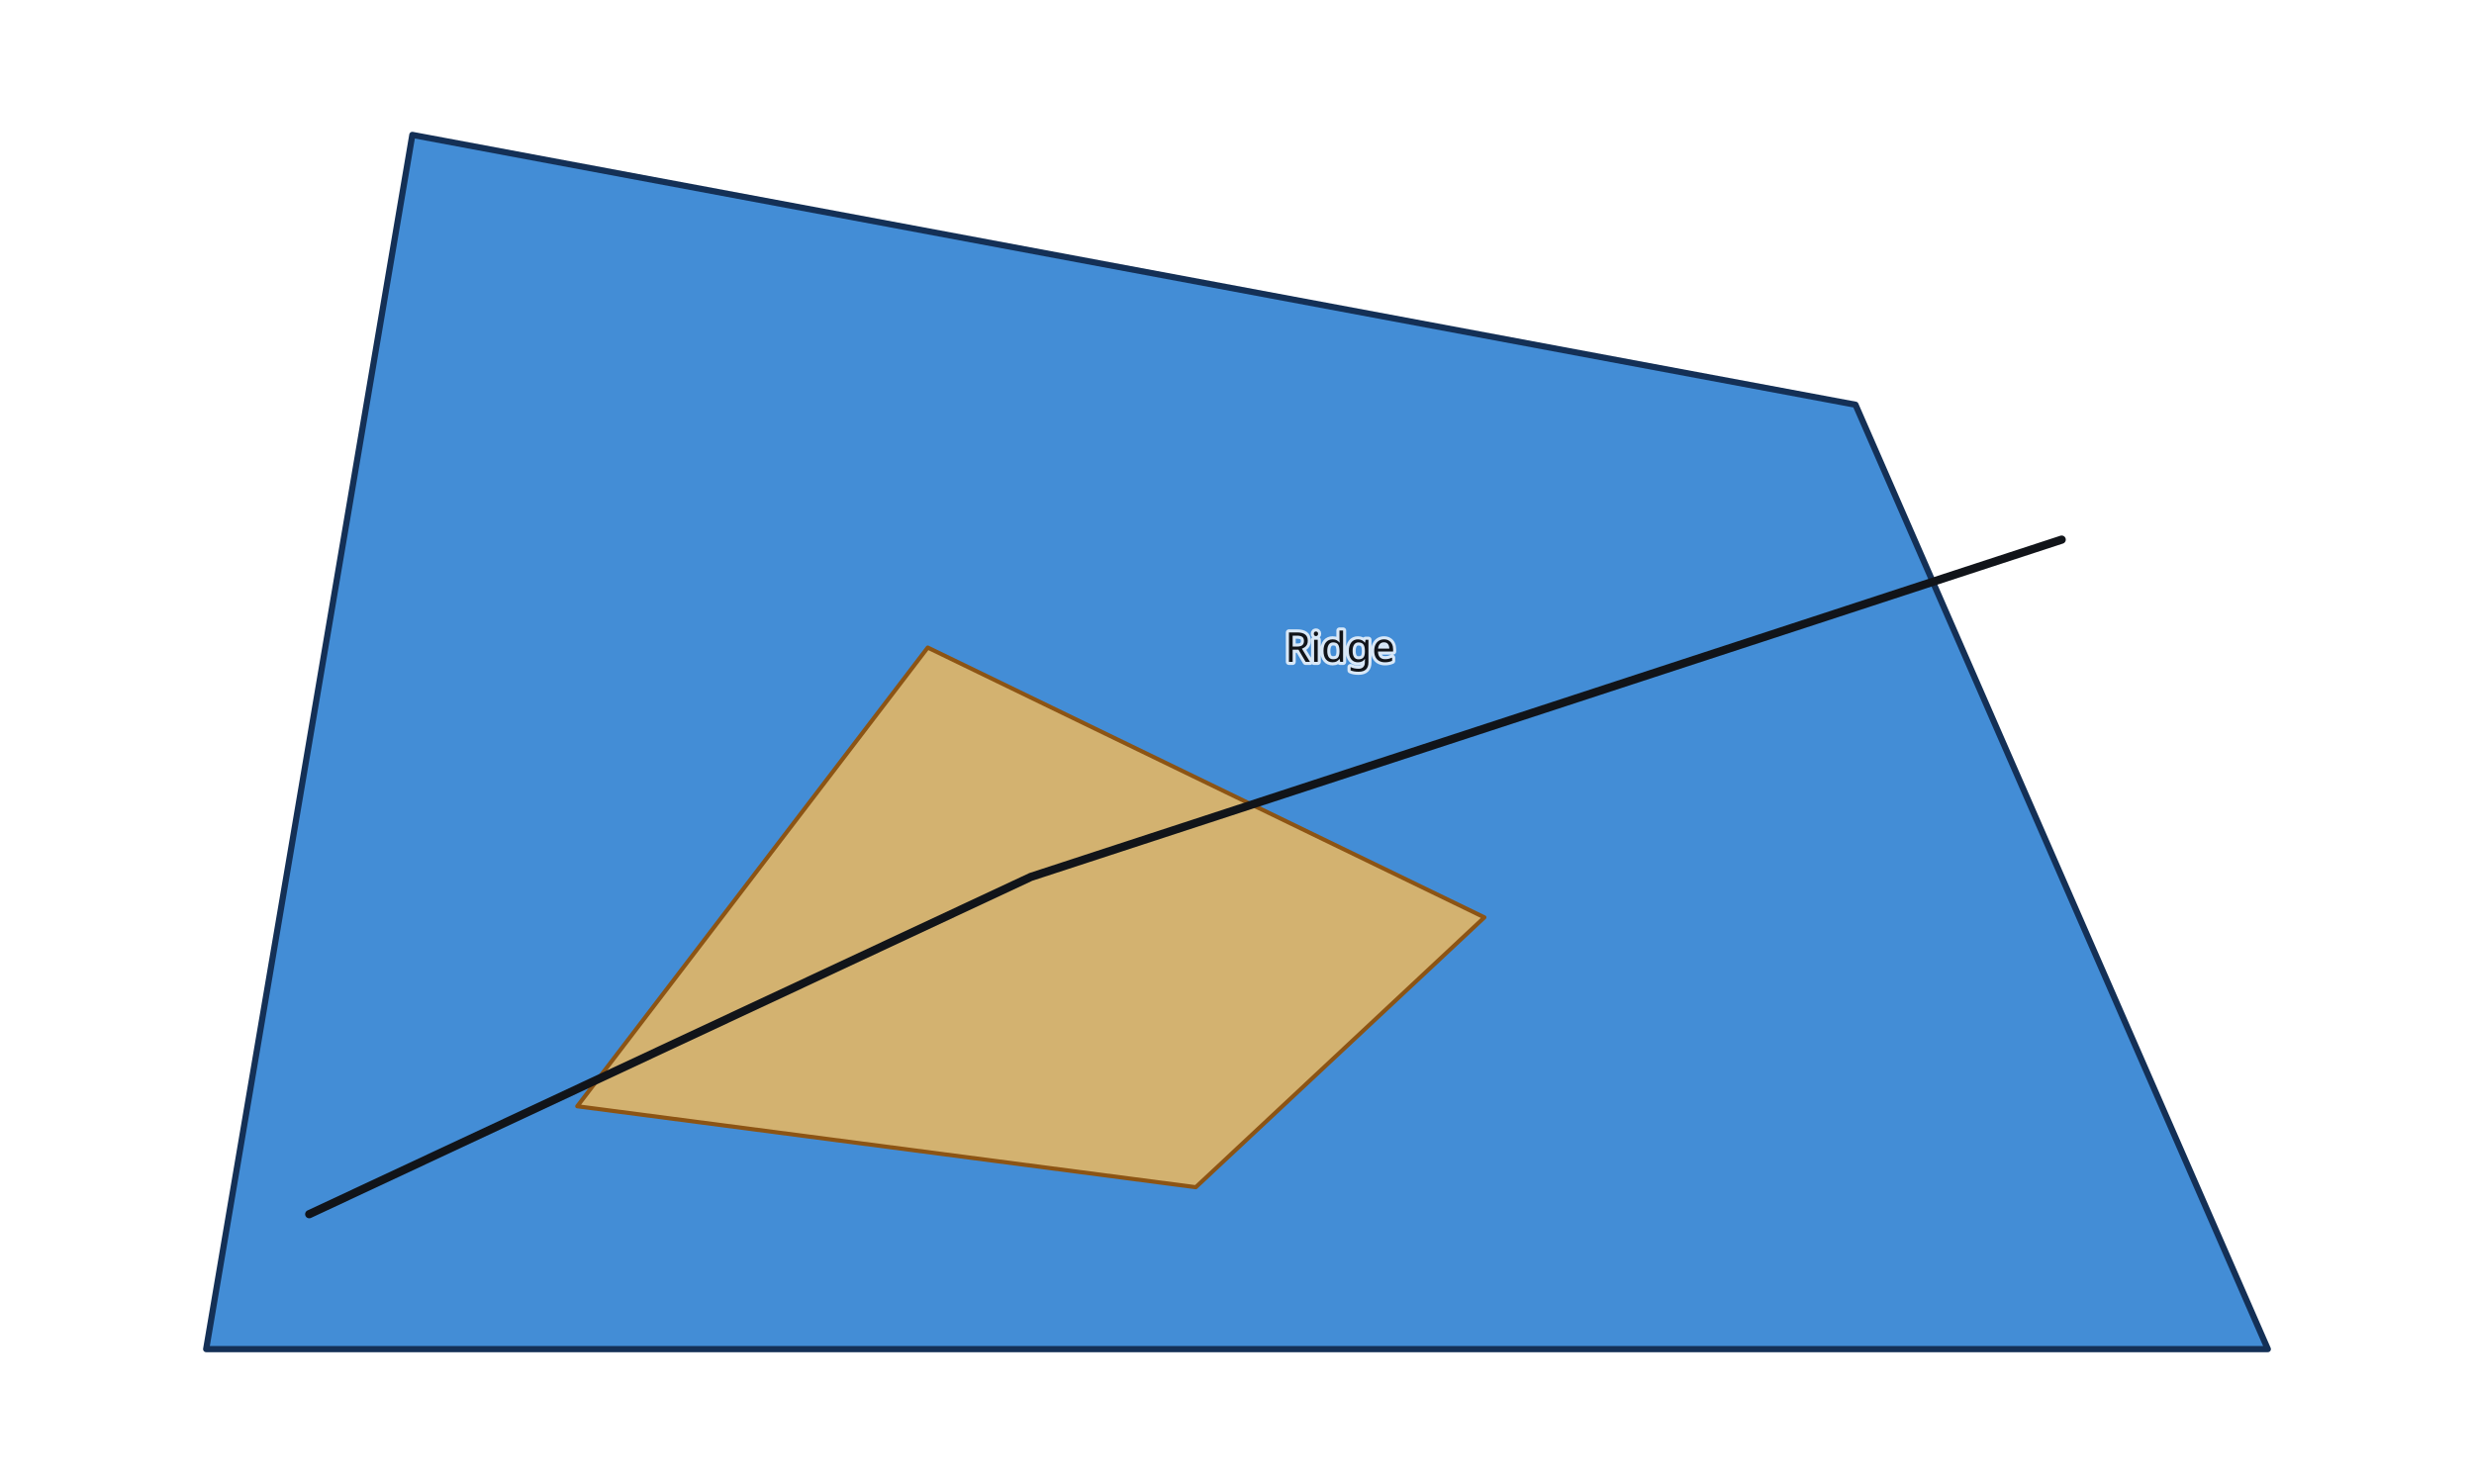
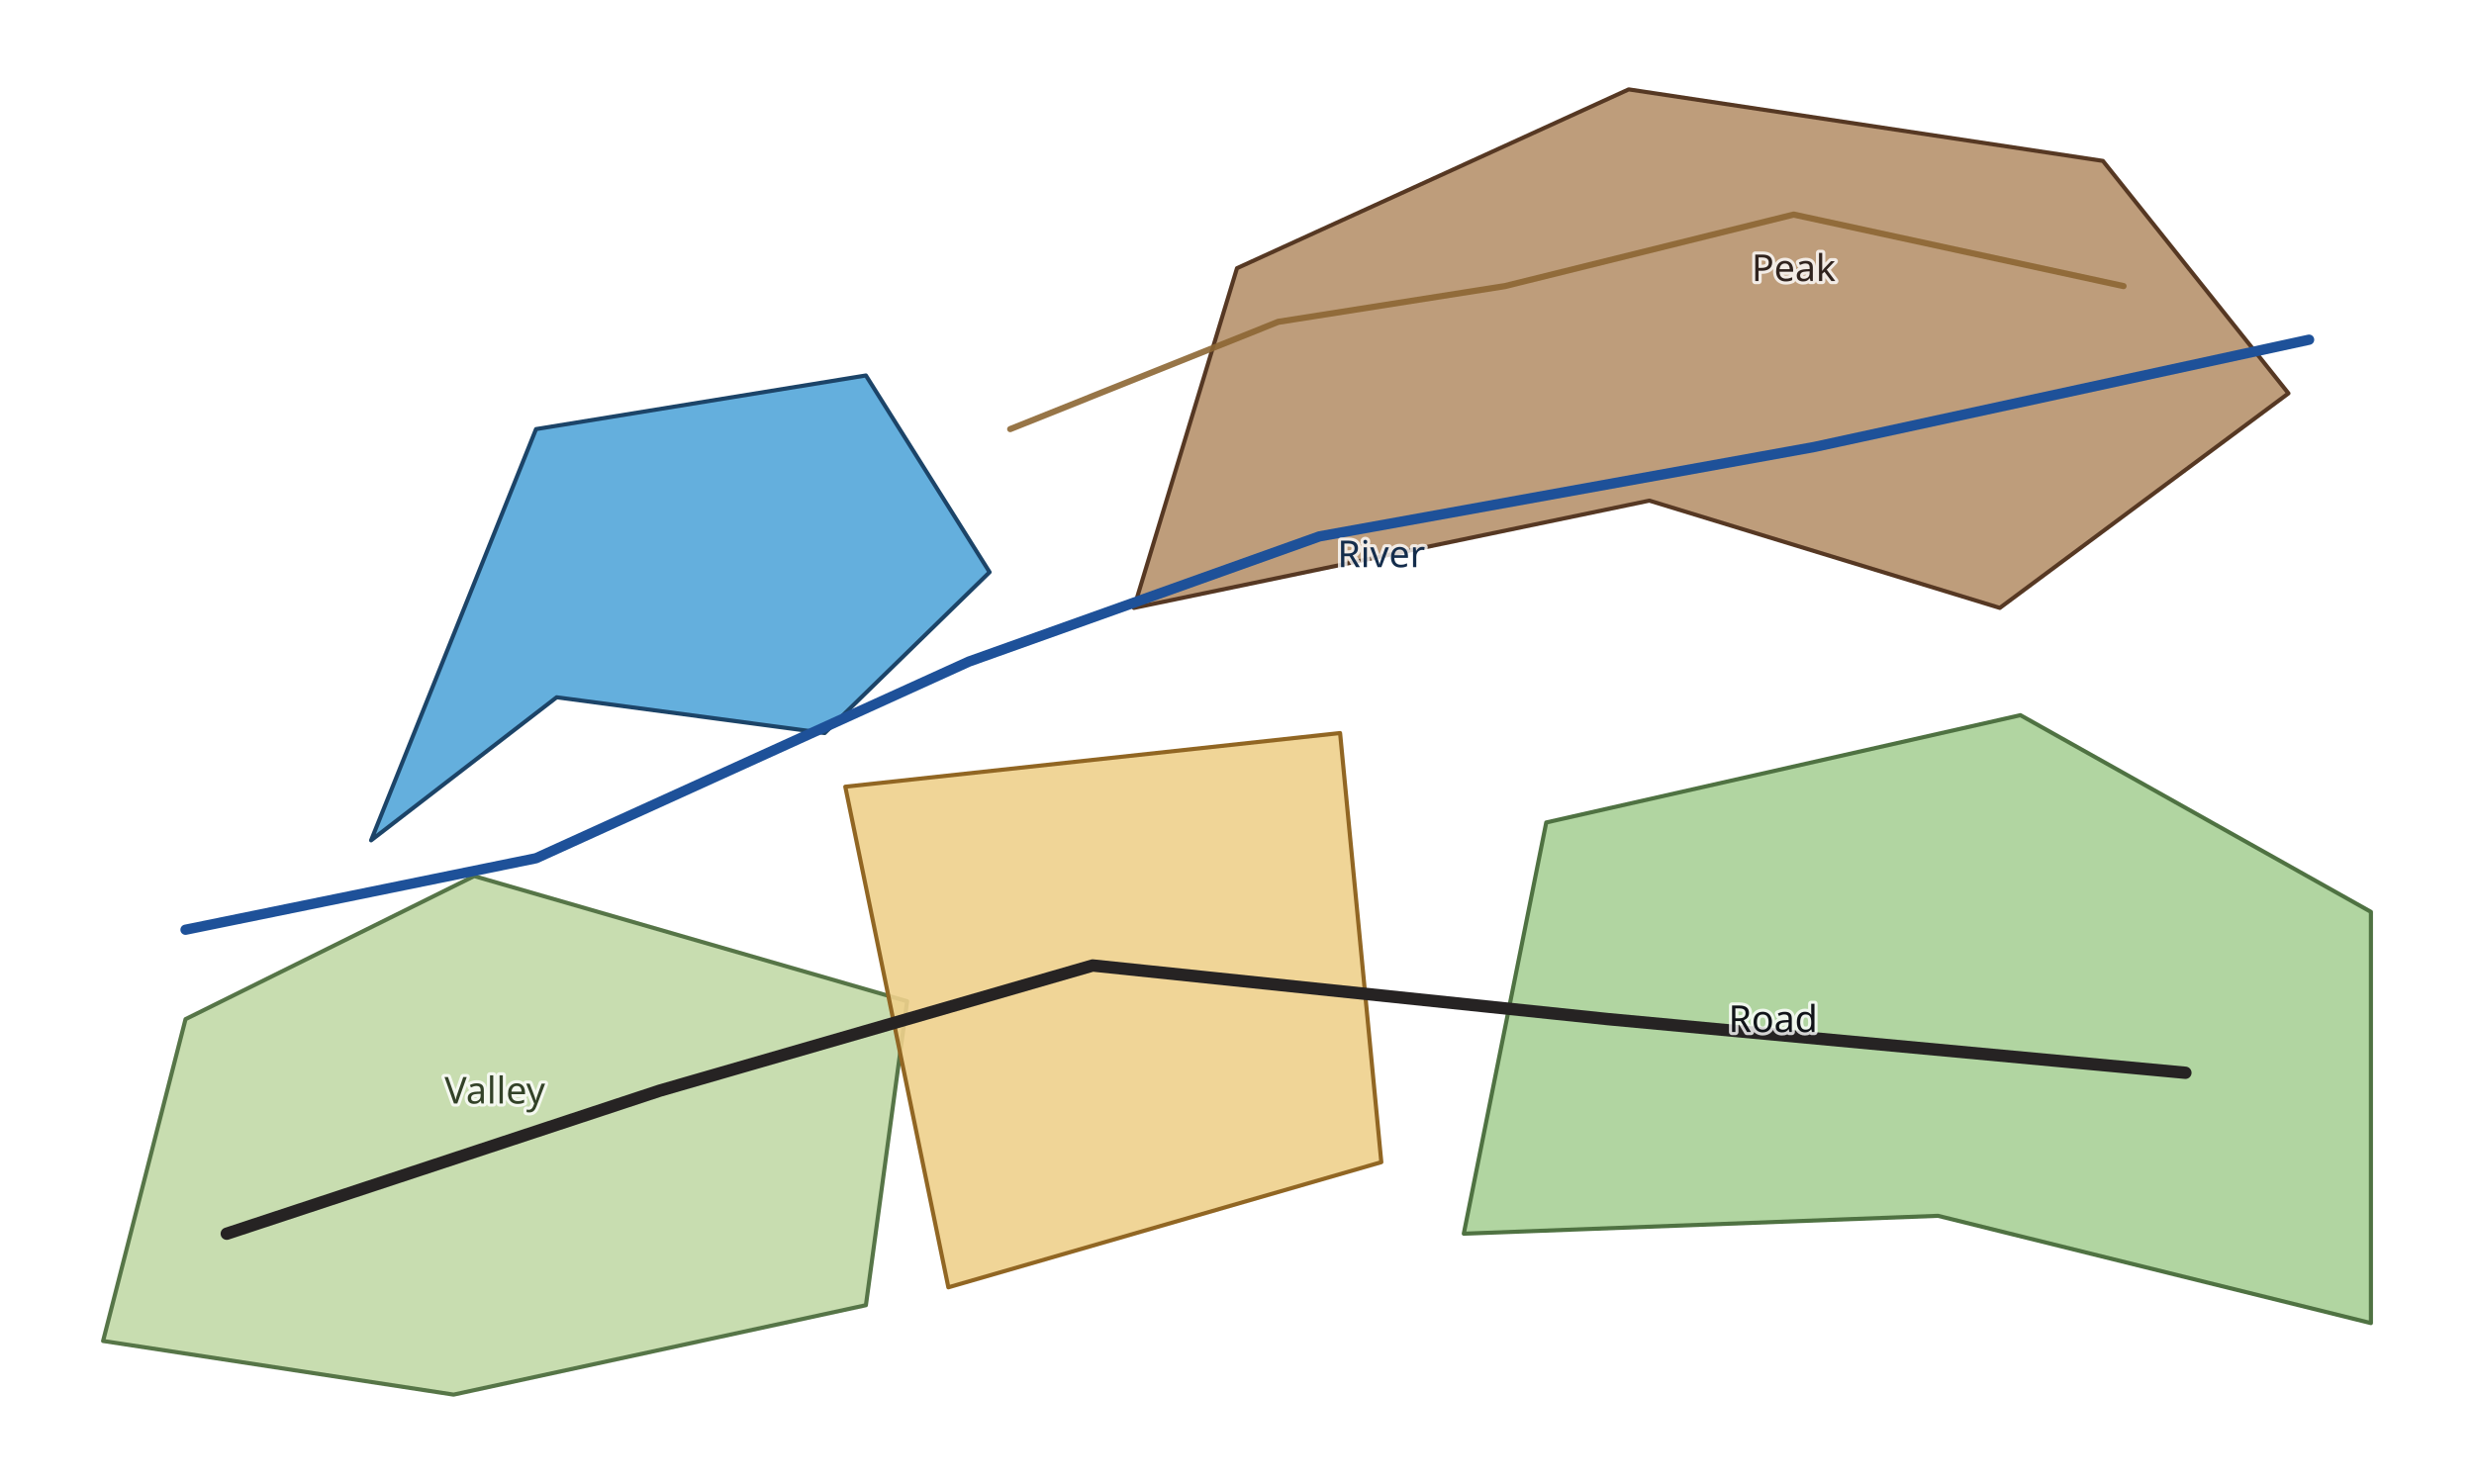
<svg xmlns="http://www.w3.org/2000/svg" viewBox="0 0 1200 720">
-   <polygon points="100.00,654.55 1100.00,654.55 900.00,196.36 200.00,65.45" fill="rgba(51,132,211,0.92)" stroke="#143056" stroke-width="3.00" stroke-linejoin="round" />
-   <polygon points="280.00,536.73 580.00,576.00 720.00,445.09 450.00,314.18" fill="rgba(242,186,89,0.82)" stroke="#8c5414" stroke-width="2.00" stroke-linejoin="round" />
-   <polyline points="150.00,589.09 500.00,425.45 1000.00,261.82" fill="none" stroke="#111419" stroke-width="4.00" stroke-linecap="round" stroke-linejoin="round" />
-   <text x="650.00" y="314.18" font-family="sans-serif" font-size="20.00" font-weight="normal" text-anchor="middle" dominant-baseline="middle" fill="none" stroke="rgba(255,255,255,0.80)" stroke-width="3.00" stroke-linejoin="round">Ridge</text>
-   <text x="650.00" y="314.18" font-family="sans-serif" font-size="20.00" font-weight="normal" text-anchor="middle" dominant-baseline="middle" fill="#111419">Ridge</text>
+   <polygon points="50.00,650.60 220.00,676.63 420.00,633.25 440.00,485.78 230.00,425.06 90.00,494.46" fill="rgba(198,219,173,0.96)" stroke="#567547" stroke-width="2.00" stroke-linejoin="round" />
+   <polygon points="180.00,407.71 270.00,338.31 400.00,355.66 480.00,277.59 420.00,182.17 260.00,208.19" fill="rgba(91,170,219,0.94)" stroke="#1c4468" stroke-width="2.00" stroke-linejoin="round" />
+   <polygon points="460.00,624.58 670.00,563.86 650.00,355.66 410.00,381.69" fill="rgba(239,209,140,0.90)" stroke="#916623" stroke-width="2.00" stroke-linejoin="round" />
+   <polygon points="550.00,294.94 800.00,242.89 970.00,294.94 1110.00,190.84 1020.00,78.07 790.00,43.37 600.00,130.12" fill="rgba(183,147,109,0.90)" stroke="#563823" stroke-width="2.00" stroke-linejoin="round" />
+   <polygon points="710.00,598.55 940.00,589.88 1150.00,641.93 1150.00,442.41 980.00,346.99 750.00,399.04" fill="rgba(170,209,153,0.92)" stroke="#4f7242" stroke-width="2.00" stroke-linejoin="round" />
+   <polyline points="90.00,451.08 260.00,416.39 470.00,320.96 640.00,260.24 880.00,216.87 1120.00,164.82" fill="none" stroke="#1e5199" stroke-width="5.00" stroke-linecap="round" stroke-linejoin="round" />
+   <polyline points="110.00,598.55 320.00,529.16 530.00,468.43 780.00,494.46 1060.00,520.48" fill="none" stroke="#262323" stroke-width="6.00" stroke-linecap="round" stroke-linejoin="round" />
+   <polyline points="490.00,208.19 620.00,156.14 730.00,138.80 870.00,104.10 1030.00,138.80" fill="none" stroke="rgba(140,102,51,0.90)" stroke-width="3.00" stroke-linecap="round" stroke-linejoin="round" />
+   <text x="670.00" y="268.92" font-family="sans-serif" font-size="18.00" font-weight="normal" text-anchor="middle" dominant-baseline="middle" fill="none" stroke="rgba(255,255,255,0.80)" stroke-width="3.00" stroke-linejoin="round">River</text>
+   <text x="670.00" y="268.92" font-family="sans-serif" font-size="18.00" font-weight="normal" text-anchor="middle" dominant-baseline="middle" fill="#142d4c">River</text>
+   <text x="860.00" y="494.46" font-family="sans-serif" font-size="18.00" font-weight="normal" text-anchor="middle" dominant-baseline="middle" fill="none" stroke="rgba(255,255,255,0.80)" stroke-width="3.00" stroke-linejoin="round">Road</text>
+   <text x="860.00" y="494.46" font-family="sans-serif" font-size="18.00" font-weight="normal" text-anchor="middle" dominant-baseline="middle" fill="#111419">Road</text>
+   <text x="240.00" y="529.16" font-family="sans-serif" font-size="18.00" font-weight="normal" text-anchor="middle" dominant-baseline="middle" fill="none" stroke="rgba(255,255,255,0.80)" stroke-width="3.00" stroke-linejoin="round">Valley</text>
+   <text x="240.00" y="529.16" font-family="sans-serif" font-size="18.00" font-weight="normal" text-anchor="middle" dominant-baseline="middle" fill="#334228">Valley</text>
+   <text x="870.00" y="130.12" font-family="sans-serif" font-size="18.00" font-weight="normal" text-anchor="middle" dominant-baseline="middle" fill="none" stroke="rgba(255,255,255,0.80)" stroke-width="3.00" stroke-linejoin="round">Peak</text>
+   <text x="870.00" y="130.12" font-family="sans-serif" font-size="18.00" font-weight="normal" text-anchor="middle" dominant-baseline="middle" fill="#30231e">Peak</text>
</svg>
